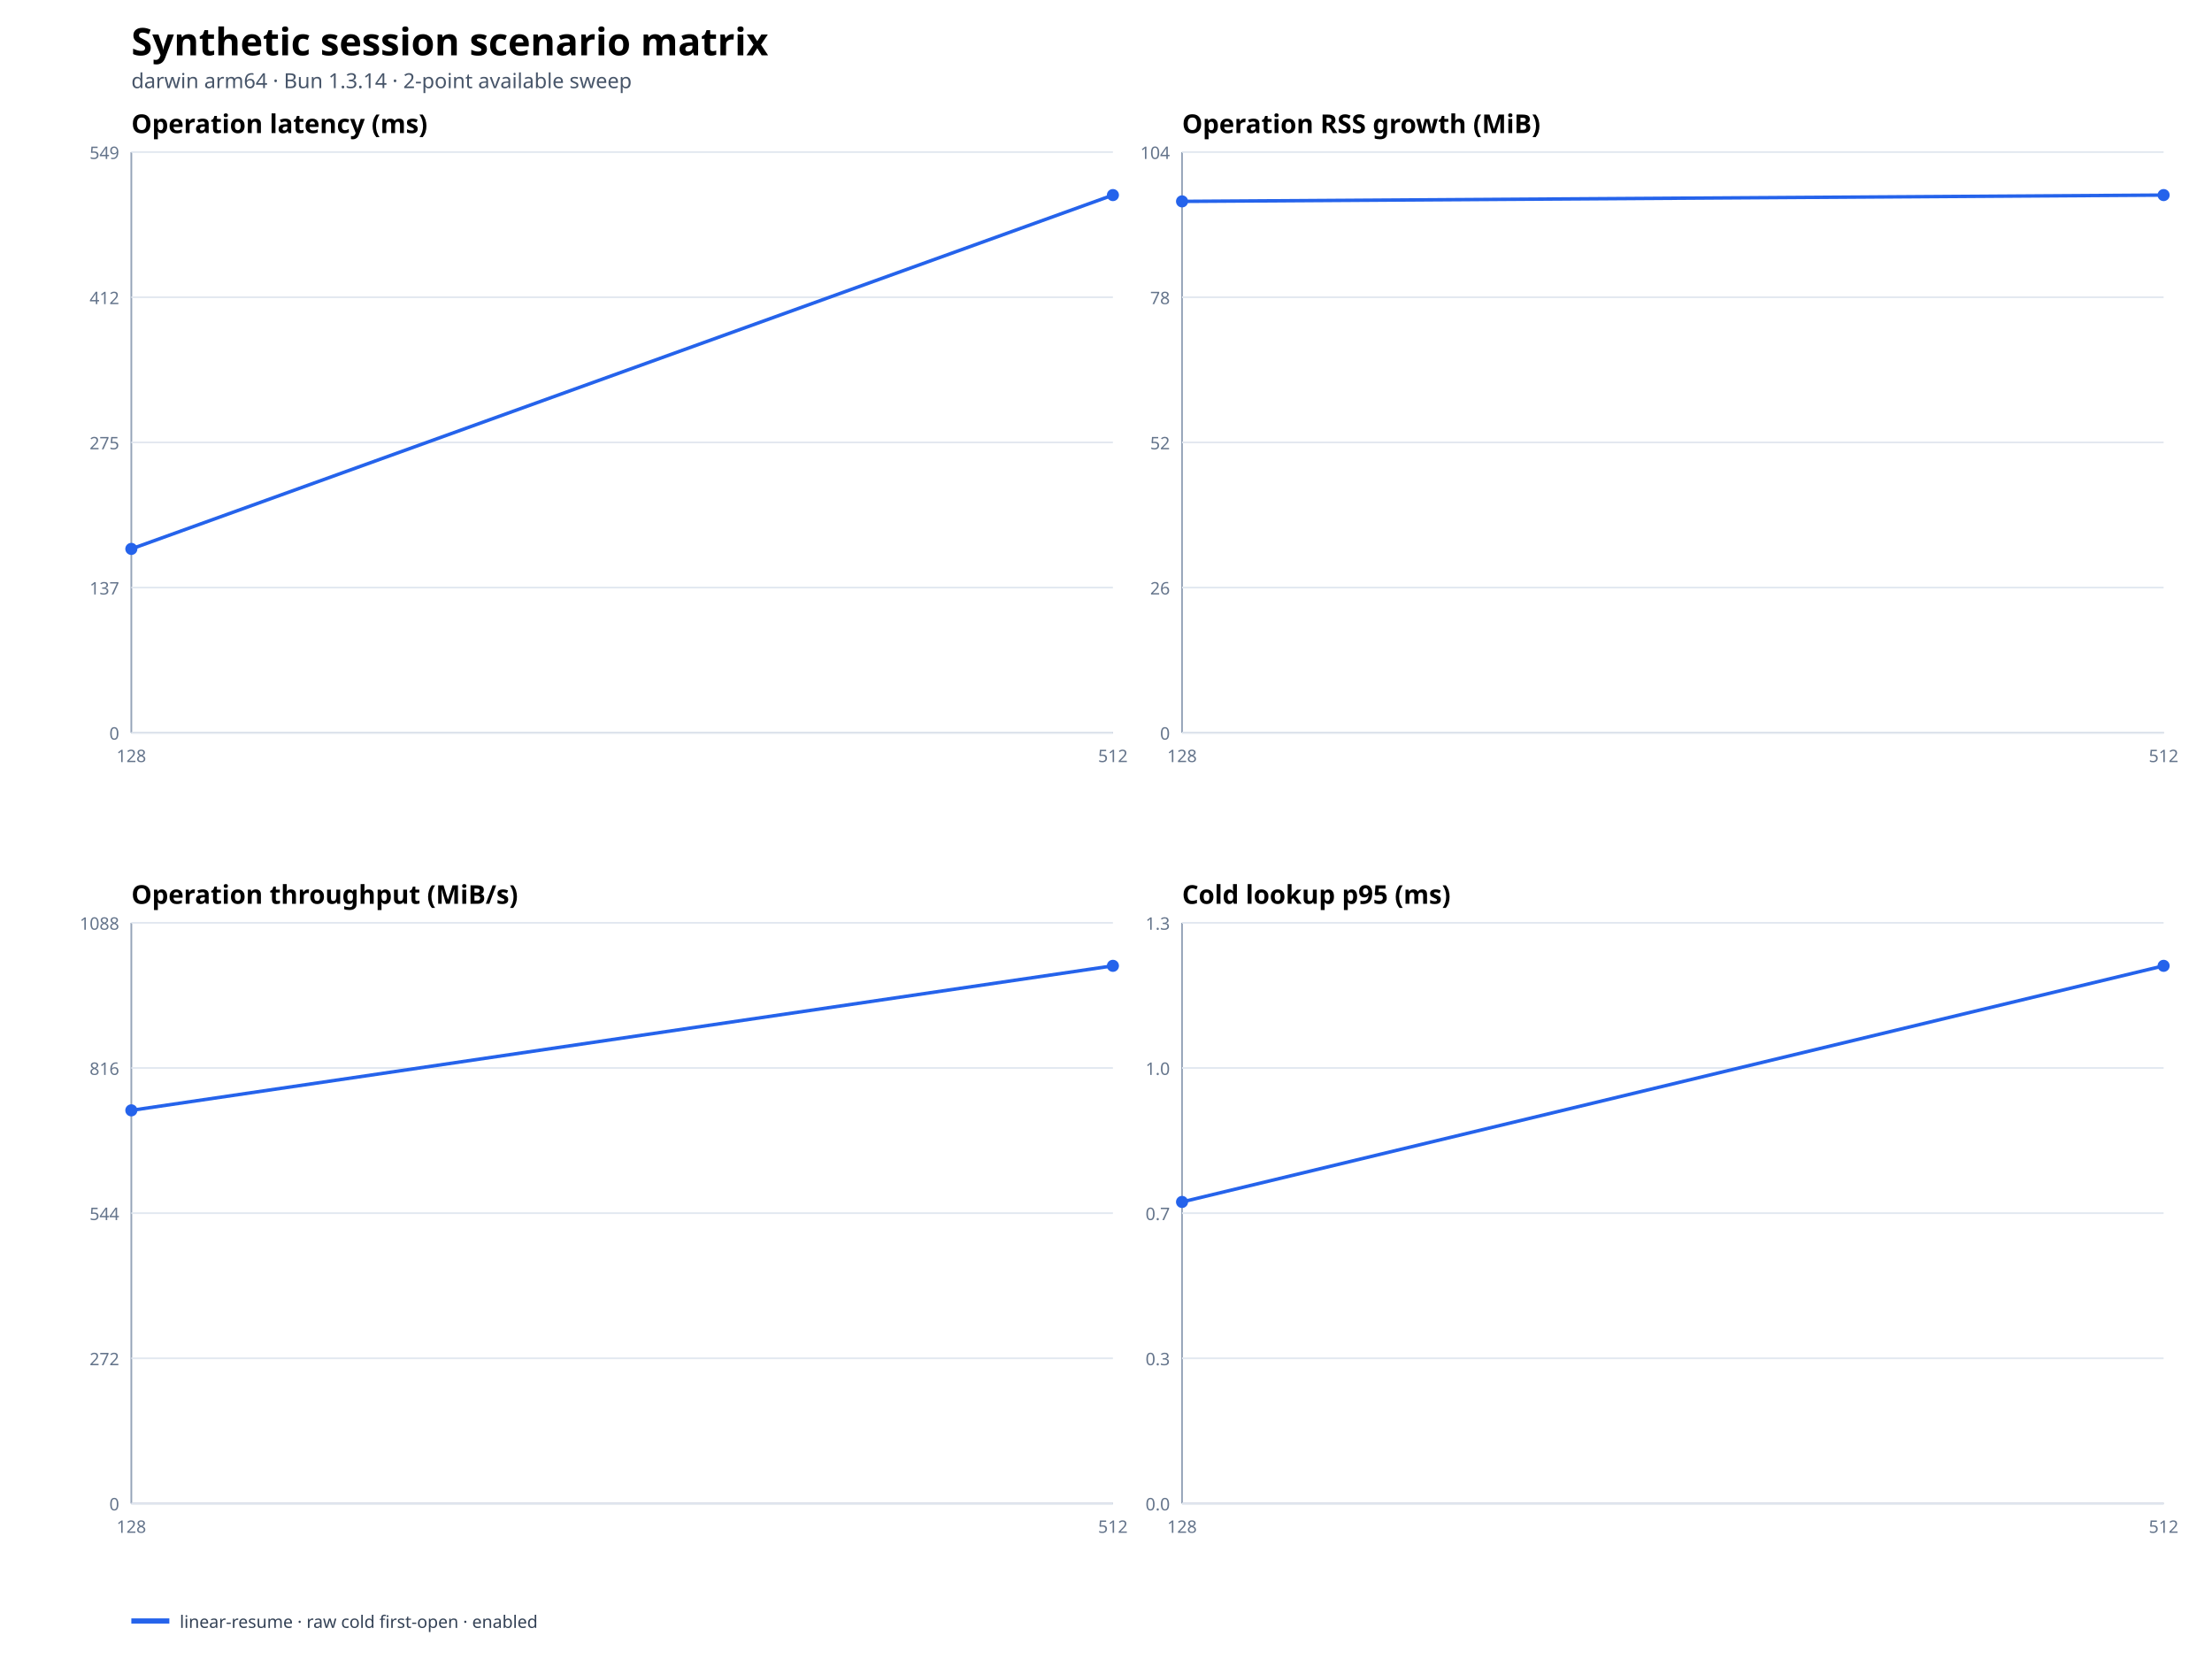
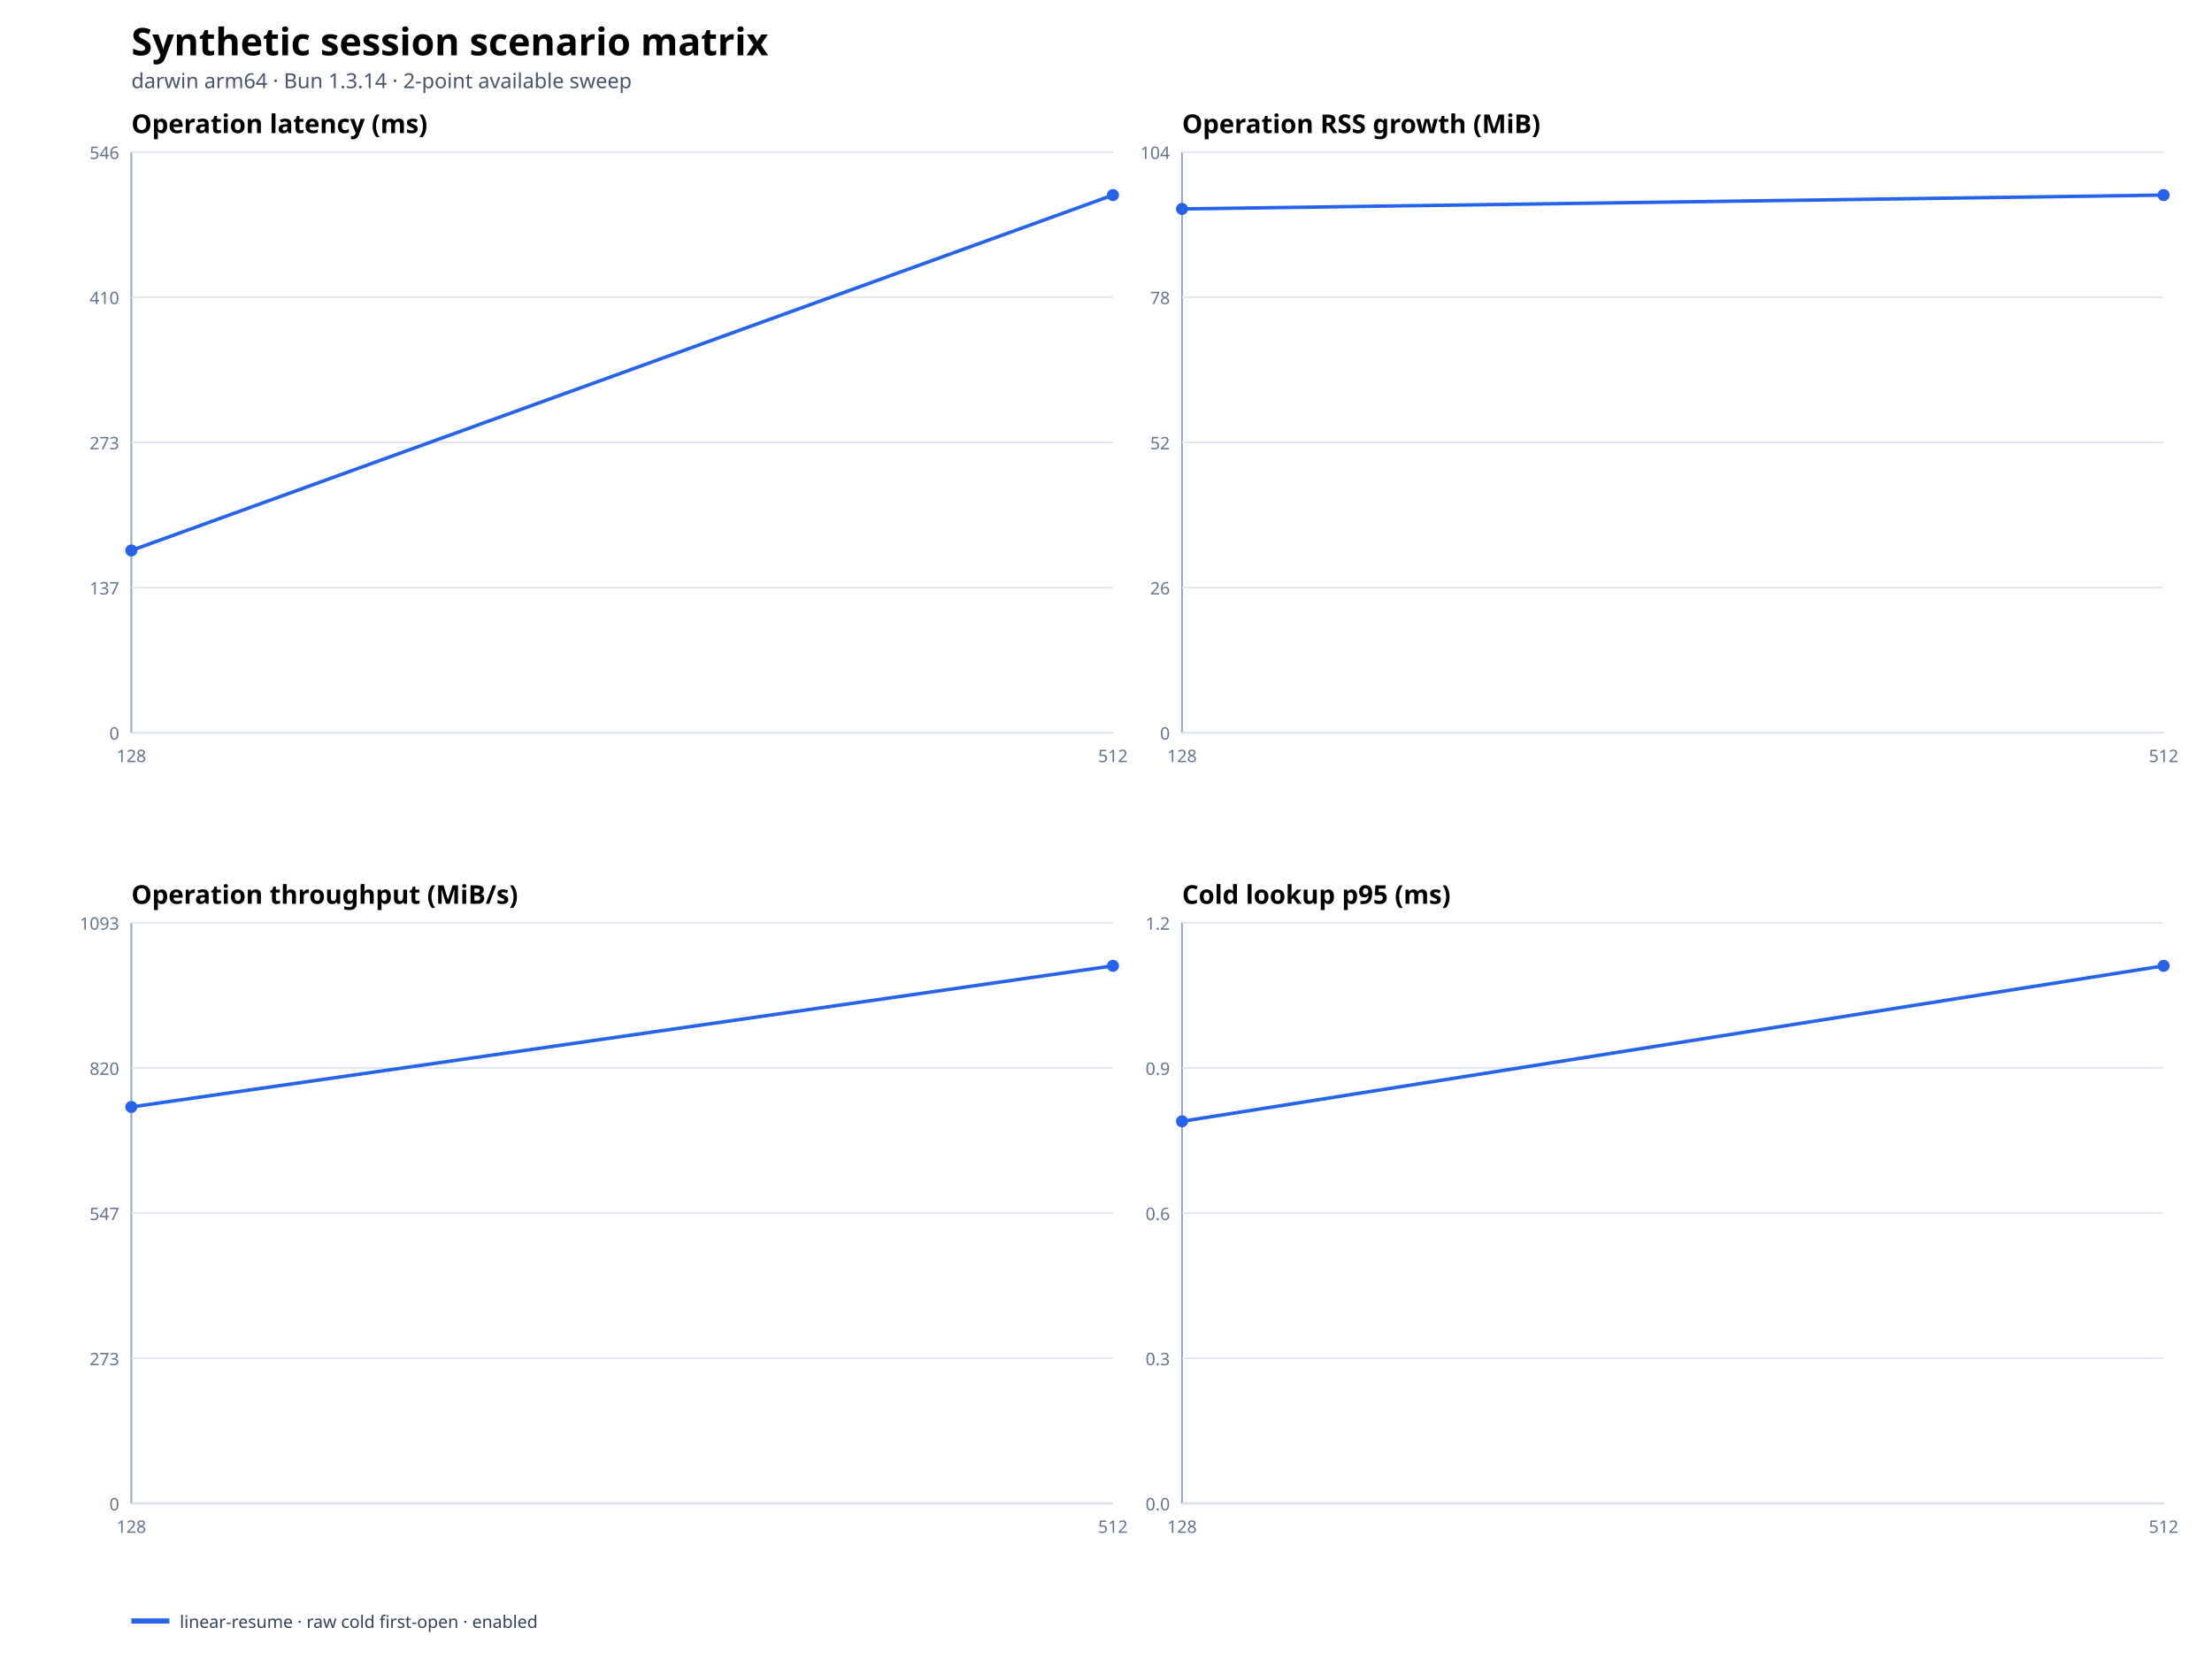
<svg xmlns="http://www.w3.org/2000/svg" width="1280" height="960" viewBox="0 0 1280 960">
  <rect width="100%" height="100%" fill="#ffffff" />
  <text x="76" y="32" font-family="system-ui,sans-serif" font-size="22" font-weight="700">Synthetic session scenario matrix</text>
  <text x="76" y="51" font-family="system-ui,sans-serif" font-size="12" fill="#475569">darwin arm64 · Bun 1.3.14 · 2-point available sweep</text>
  <text x="76" y="77" font-family="system-ui,sans-serif" font-size="15" font-weight="650">Operation latency (ms)</text>
  <line x1="76" y1="424" x2="644" y2="424" stroke="#94a3b8" />
  <line x1="76" y1="88" x2="76" y2="424" stroke="#94a3b8" />
  <line x1="76" y1="424" x2="644" y2="424" stroke="#e2e8f0" />
  <text x="69" y="428" text-anchor="end" font-family="system-ui,sans-serif" font-size="10" fill="#64748b">0</text>
  <line x1="76" y1="340" x2="644" y2="340" stroke="#e2e8f0" />
  <text x="69" y="344" text-anchor="end" font-family="system-ui,sans-serif" font-size="10" fill="#64748b">137</text>
  <line x1="76" y1="256" x2="644" y2="256" stroke="#e2e8f0" />
-   <text x="69" y="260" text-anchor="end" font-family="system-ui,sans-serif" font-size="10" fill="#64748b">275</text>
+   <text x="69" y="260" text-anchor="end" font-family="system-ui,sans-serif" font-size="10" fill="#64748b">273</text>
  <line x1="76" y1="172" x2="644" y2="172" stroke="#e2e8f0" />
-   <text x="69" y="176" text-anchor="end" font-family="system-ui,sans-serif" font-size="10" fill="#64748b">412</text>
+   <text x="69" y="176" text-anchor="end" font-family="system-ui,sans-serif" font-size="10" fill="#64748b">410</text>
  <line x1="76" y1="88" x2="644" y2="88" stroke="#e2e8f0" />
-   <text x="69" y="92" text-anchor="end" font-family="system-ui,sans-serif" font-size="10" fill="#64748b">549</text>
+   <text x="69" y="92" text-anchor="end" font-family="system-ui,sans-serif" font-size="10" fill="#64748b">546</text>
  <text x="76" y="441" text-anchor="middle" font-family="system-ui,sans-serif" font-size="10" fill="#64748b">128</text>
  <text x="644" y="441" text-anchor="middle" font-family="system-ui,sans-serif" font-size="10" fill="#64748b">512</text>
-   <polyline fill="none" stroke="#2563eb" stroke-width="2" points="76,317.628 644,112.889" />
-   <circle cx="76" cy="317.628" r="3.5" fill="#2563eb" />
+   <polyline fill="none" stroke="#2563eb" stroke-width="2" points="76,318.536 644,112.889" />
+   <circle cx="76" cy="318.536" r="3.5" fill="#2563eb" />
  <circle cx="644" cy="112.889" r="3.5" fill="#2563eb" />
  <text x="684" y="77" font-family="system-ui,sans-serif" font-size="15" font-weight="650">Operation RSS growth (MiB)</text>
  <line x1="684" y1="424" x2="1252" y2="424" stroke="#94a3b8" />
  <line x1="684" y1="88" x2="684" y2="424" stroke="#94a3b8" />
  <line x1="684" y1="424" x2="1252" y2="424" stroke="#e2e8f0" />
  <text x="677" y="428" text-anchor="end" font-family="system-ui,sans-serif" font-size="10" fill="#64748b">0</text>
  <line x1="684" y1="340" x2="1252" y2="340" stroke="#e2e8f0" />
  <text x="677" y="344" text-anchor="end" font-family="system-ui,sans-serif" font-size="10" fill="#64748b">26</text>
  <line x1="684" y1="256" x2="1252" y2="256" stroke="#e2e8f0" />
  <text x="677" y="260" text-anchor="end" font-family="system-ui,sans-serif" font-size="10" fill="#64748b">52</text>
  <line x1="684" y1="172" x2="1252" y2="172" stroke="#e2e8f0" />
  <text x="677" y="176" text-anchor="end" font-family="system-ui,sans-serif" font-size="10" fill="#64748b">78</text>
  <line x1="684" y1="88" x2="1252" y2="88" stroke="#e2e8f0" />
  <text x="677" y="92" text-anchor="end" font-family="system-ui,sans-serif" font-size="10" fill="#64748b">104</text>
  <text x="684" y="441" text-anchor="middle" font-family="system-ui,sans-serif" font-size="10" fill="#64748b">128</text>
  <text x="1252" y="441" text-anchor="middle" font-family="system-ui,sans-serif" font-size="10" fill="#64748b">512</text>
-   <polyline fill="none" stroke="#2563eb" stroke-width="2" points="684,116.532 1252,112.889" />
-   <circle cx="684" cy="116.532" r="3.5" fill="#2563eb" />
+   <polyline fill="none" stroke="#2563eb" stroke-width="2" points="684,120.892 1252,112.889" />
+   <circle cx="684" cy="120.892" r="3.5" fill="#2563eb" />
  <circle cx="1252" cy="112.889" r="3.5" fill="#2563eb" />
  <text x="76" y="523" font-family="system-ui,sans-serif" font-size="15" font-weight="650">Operation throughput (MiB/s)</text>
  <line x1="76" y1="870" x2="644" y2="870" stroke="#94a3b8" />
  <line x1="76" y1="534" x2="76" y2="870" stroke="#94a3b8" />
  <line x1="76" y1="870" x2="644" y2="870" stroke="#e2e8f0" />
  <text x="69" y="874" text-anchor="end" font-family="system-ui,sans-serif" font-size="10" fill="#64748b">0</text>
  <line x1="76" y1="786" x2="644" y2="786" stroke="#e2e8f0" />
-   <text x="69" y="790" text-anchor="end" font-family="system-ui,sans-serif" font-size="10" fill="#64748b">272</text>
+   <text x="69" y="790" text-anchor="end" font-family="system-ui,sans-serif" font-size="10" fill="#64748b">273</text>
  <line x1="76" y1="702" x2="644" y2="702" stroke="#e2e8f0" />
-   <text x="69" y="706" text-anchor="end" font-family="system-ui,sans-serif" font-size="10" fill="#64748b">544</text>
+   <text x="69" y="706" text-anchor="end" font-family="system-ui,sans-serif" font-size="10" fill="#64748b">547</text>
  <line x1="76" y1="618" x2="644" y2="618" stroke="#e2e8f0" />
-   <text x="69" y="622" text-anchor="end" font-family="system-ui,sans-serif" font-size="10" fill="#64748b">816</text>
+   <text x="69" y="622" text-anchor="end" font-family="system-ui,sans-serif" font-size="10" fill="#64748b">820</text>
  <line x1="76" y1="534" x2="644" y2="534" stroke="#e2e8f0" />
-   <text x="69" y="538" text-anchor="end" font-family="system-ui,sans-serif" font-size="10" fill="#64748b">1088</text>
+   <text x="69" y="538" text-anchor="end" font-family="system-ui,sans-serif" font-size="10" fill="#64748b">1093</text>
  <text x="76" y="887" text-anchor="middle" font-family="system-ui,sans-serif" font-size="10" fill="#64748b">128</text>
  <text x="644" y="887" text-anchor="middle" font-family="system-ui,sans-serif" font-size="10" fill="#64748b">512</text>
-   <polyline fill="none" stroke="#2563eb" stroke-width="2" points="76,642.519 644,558.889" />
-   <circle cx="76" cy="642.519" r="3.5" fill="#2563eb" />
+   <polyline fill="none" stroke="#2563eb" stroke-width="2" points="76,640.561 644,558.889" />
+   <circle cx="76" cy="640.561" r="3.5" fill="#2563eb" />
  <circle cx="644" cy="558.889" r="3.5" fill="#2563eb" />
  <text x="684" y="523" font-family="system-ui,sans-serif" font-size="15" font-weight="650">Cold lookup p95 (ms)</text>
  <line x1="684" y1="870" x2="1252" y2="870" stroke="#94a3b8" />
  <line x1="684" y1="534" x2="684" y2="870" stroke="#94a3b8" />
  <line x1="684" y1="870" x2="1252" y2="870" stroke="#e2e8f0" />
  <text x="677" y="874" text-anchor="end" font-family="system-ui,sans-serif" font-size="10" fill="#64748b">0.0</text>
  <line x1="684" y1="786" x2="1252" y2="786" stroke="#e2e8f0" />
  <text x="677" y="790" text-anchor="end" font-family="system-ui,sans-serif" font-size="10" fill="#64748b">0.3</text>
  <line x1="684" y1="702" x2="1252" y2="702" stroke="#e2e8f0" />
-   <text x="677" y="706" text-anchor="end" font-family="system-ui,sans-serif" font-size="10" fill="#64748b">0.7</text>
+   <text x="677" y="706" text-anchor="end" font-family="system-ui,sans-serif" font-size="10" fill="#64748b">0.6</text>
  <line x1="684" y1="618" x2="1252" y2="618" stroke="#e2e8f0" />
-   <text x="677" y="622" text-anchor="end" font-family="system-ui,sans-serif" font-size="10" fill="#64748b">1.0</text>
+   <text x="677" y="622" text-anchor="end" font-family="system-ui,sans-serif" font-size="10" fill="#64748b">0.9</text>
  <line x1="684" y1="534" x2="1252" y2="534" stroke="#e2e8f0" />
-   <text x="677" y="538" text-anchor="end" font-family="system-ui,sans-serif" font-size="10" fill="#64748b">1.3</text>
+   <text x="677" y="538" text-anchor="end" font-family="system-ui,sans-serif" font-size="10" fill="#64748b">1.2</text>
  <text x="684" y="887" text-anchor="middle" font-family="system-ui,sans-serif" font-size="10" fill="#64748b">128</text>
  <text x="1252" y="887" text-anchor="middle" font-family="system-ui,sans-serif" font-size="10" fill="#64748b">512</text>
-   <polyline fill="none" stroke="#2563eb" stroke-width="2" points="684,695.518 1252,558.889" />
-   <circle cx="684" cy="695.518" r="3.5" fill="#2563eb" />
+   <polyline fill="none" stroke="#2563eb" stroke-width="2" points="684,648.853 1252,558.889" />
+   <circle cx="684" cy="648.853" r="3.5" fill="#2563eb" />
  <circle cx="1252" cy="558.889" r="3.5" fill="#2563eb" />
  <line x1="76" y1="938" x2="98" y2="938" stroke="#2563eb" stroke-width="3" />
  <text x="104" y="942" font-family="system-ui,sans-serif" font-size="10" fill="#334155">linear-resume · raw cold first-open · enabled</text>
</svg>
